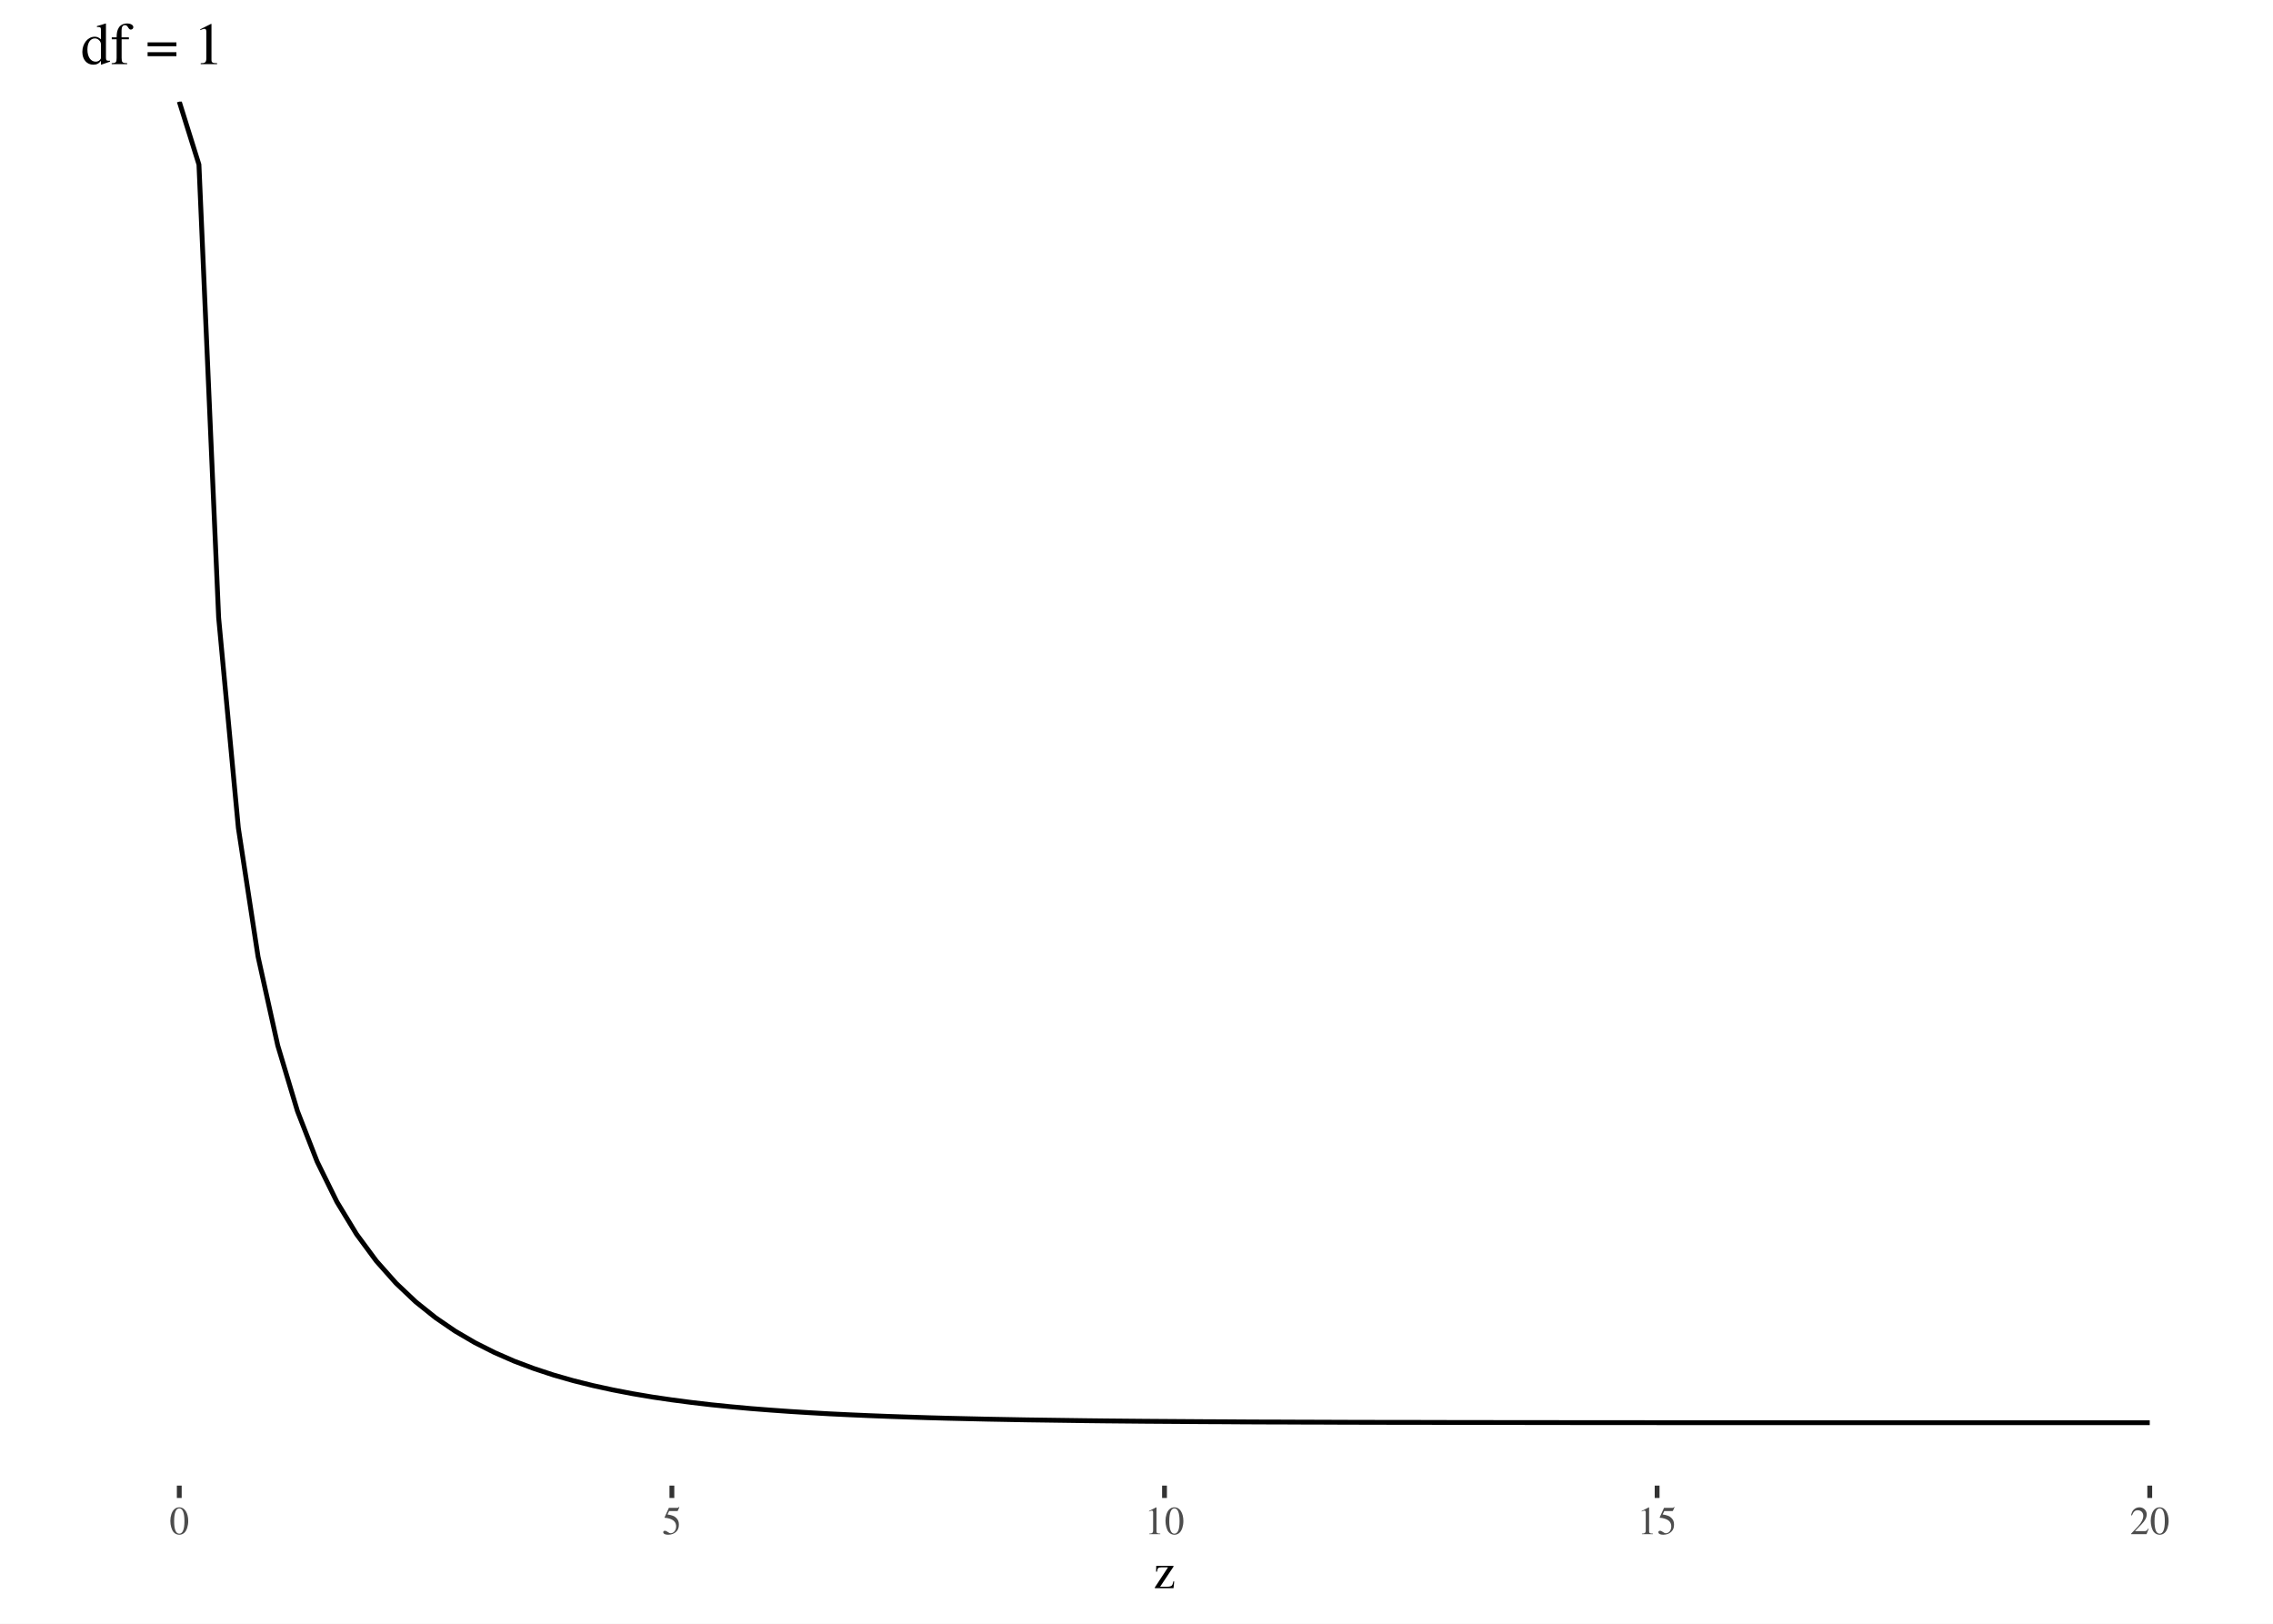
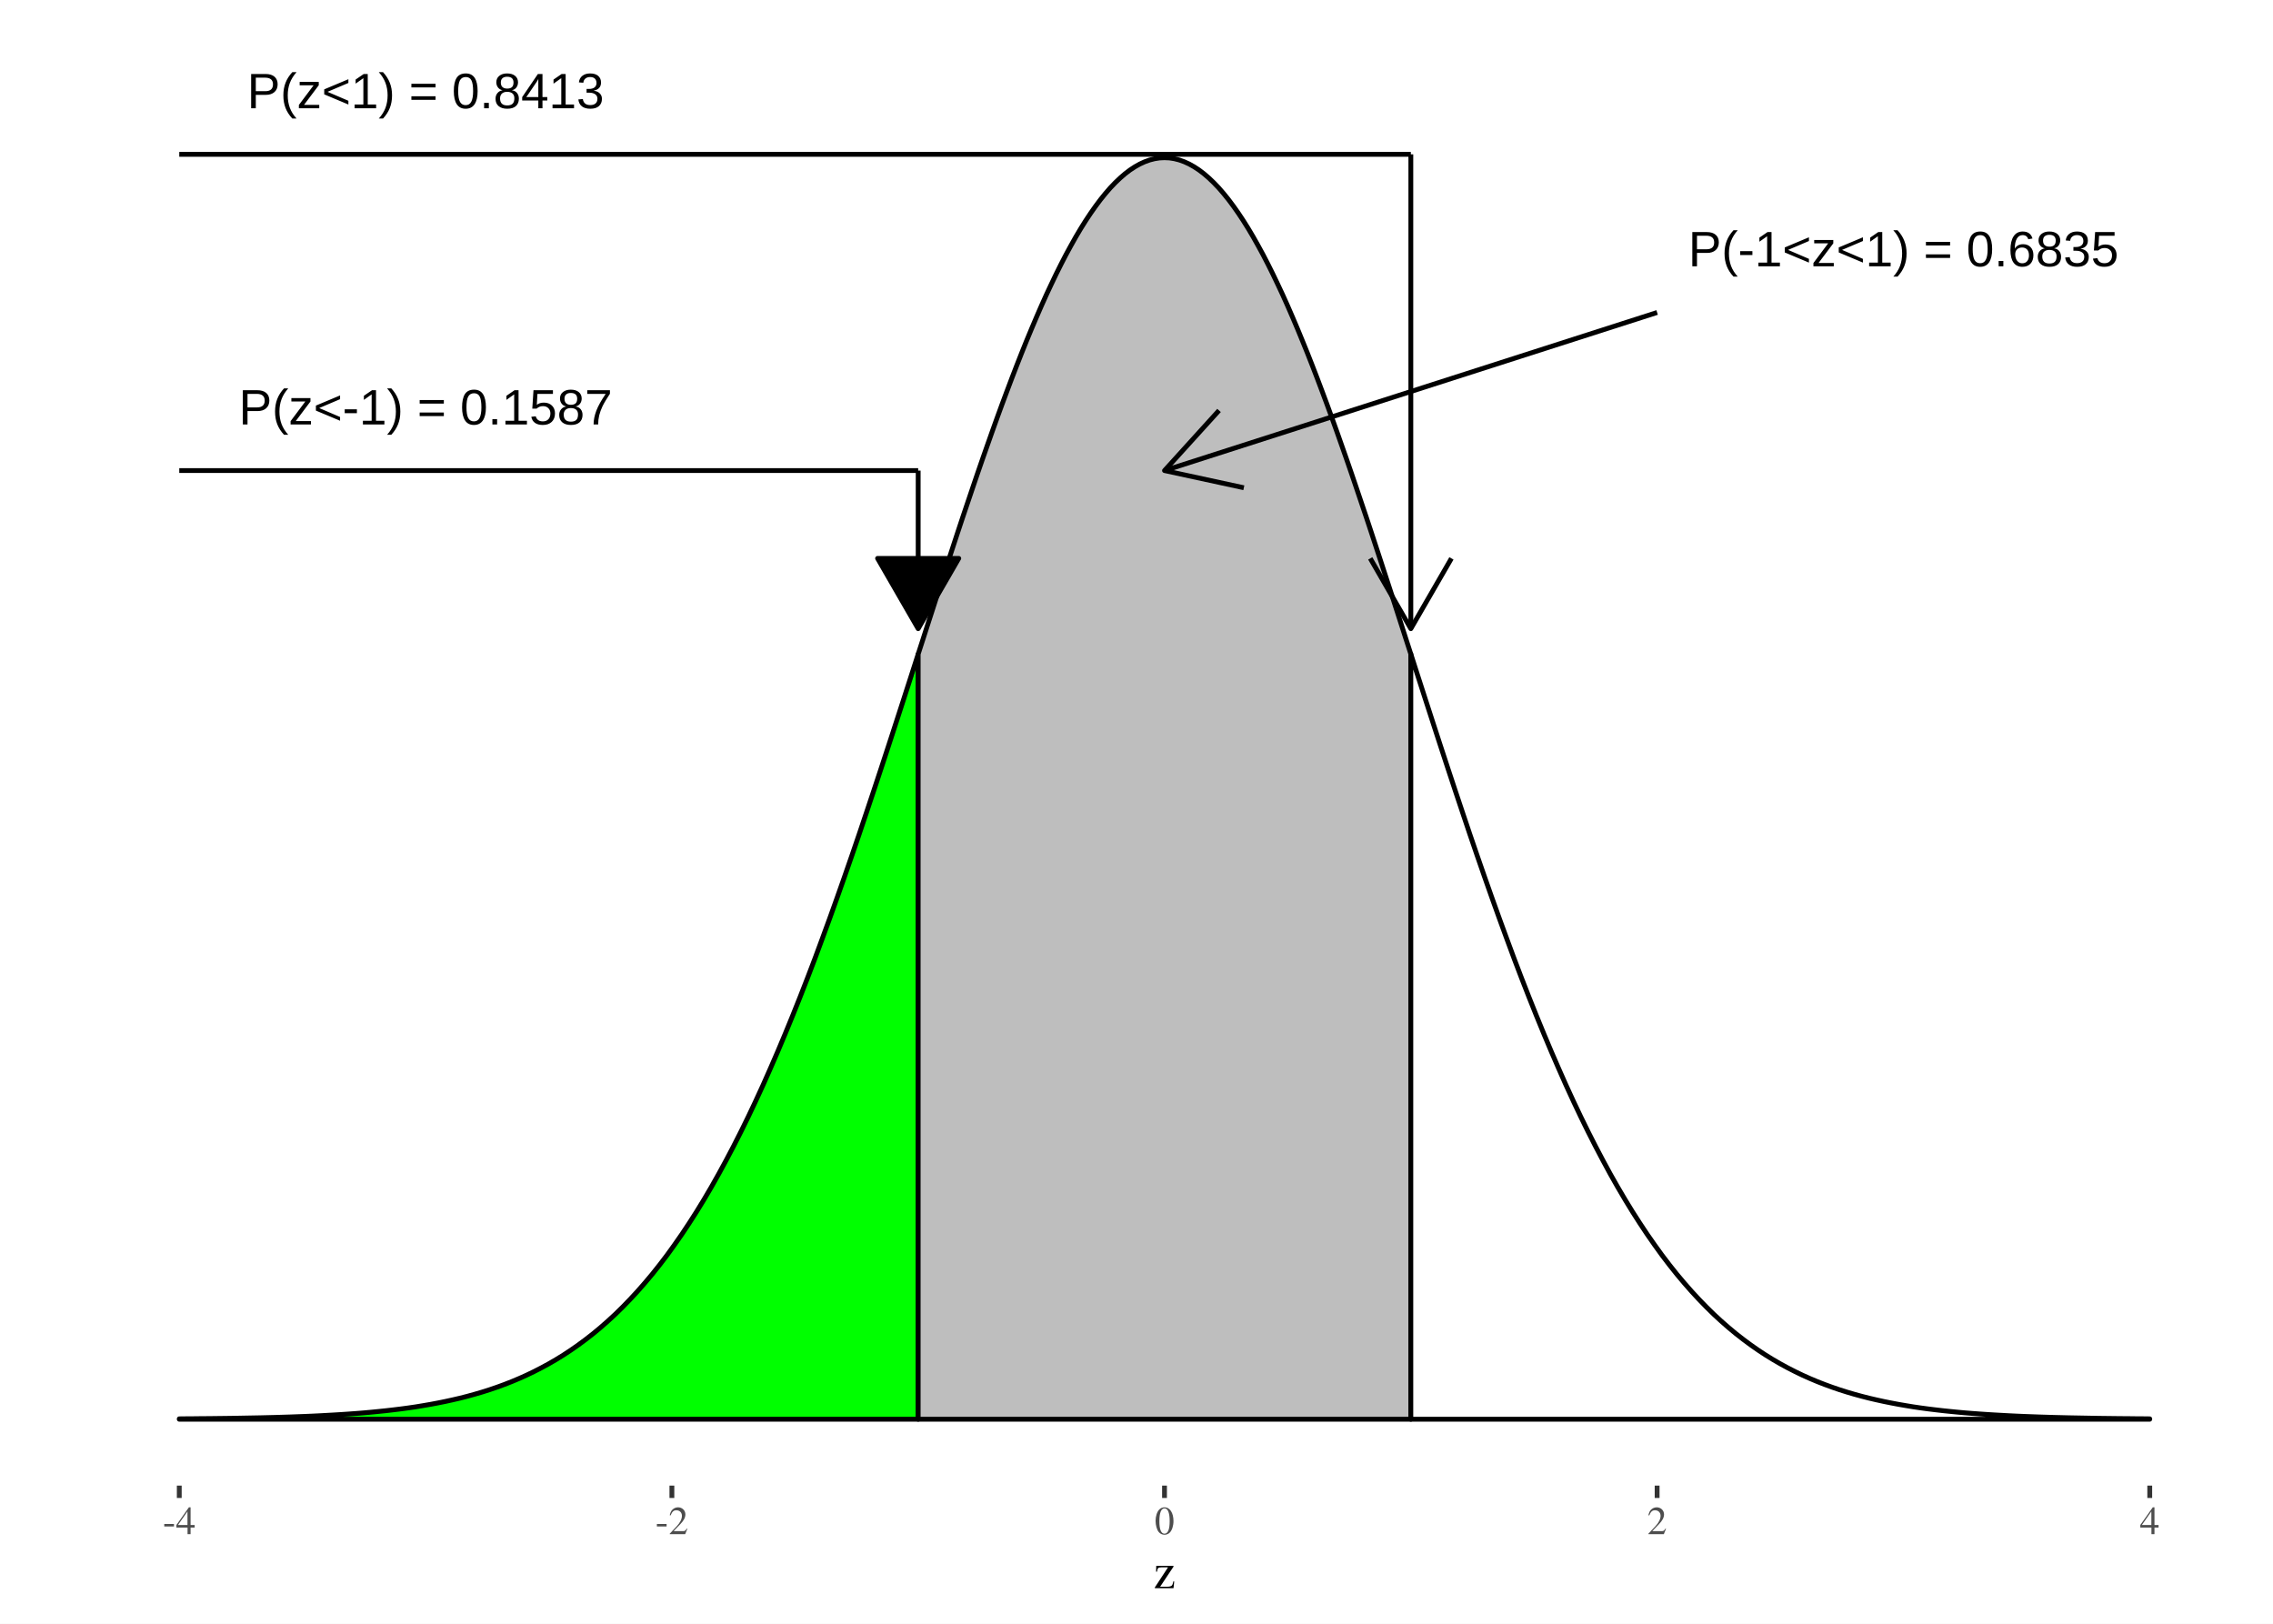
<svg xmlns="http://www.w3.org/2000/svg" viewBox="0 0 504.00 360.00">
  <defs>
    <style type="text/css">
    line, polyline, polygon, path, rect, circle {
      fill: none;
      stroke: #000000;
      stroke-linecap: round;
      stroke-linejoin: round;
      stroke-miterlimit: 10.00;
    }
  </style>
  </defs>
  <rect width="100%" height="100%" style="stroke: none; fill: #FFFFFF;" />
  <defs>
-     <clipPath id="cpMTcuOTB8NDk4LjUyfDMyOS4zOHwyMi41Mw==">
-       <rect x="17.90" y="22.53" width="480.62" height="306.85" />
+     <clipPath id="cpMTcuOTB8NDk4LjUyfDMyOS4zOHw1LjQ4">
+       <rect x="17.90" y="5.48" width="480.62" height="323.90" />
    </clipPath>
  </defs>
-   <polyline points="39.75,22.53 44.11,36.48 48.48,136.95 52.85,183.57 57.22,212.11 61.59,231.81 65.96,246.36 70.33,257.57 74.70,266.46 79.07,273.65 83.44,279.57 87.81,284.49 92.18,288.63 96.55,292.13 100.92,295.12 105.28,297.67 109.65,299.87 114.02,301.78 118.39,303.42 122.76,304.86 127.13,306.11 131.50,307.20 135.87,308.15 140.24,308.99 144.61,309.73 148.98,310.37 153.35,310.94 157.72,311.45 162.09,311.89 166.45,312.29 170.82,312.63 175.19,312.94 179.56,313.21 183.93,313.46 188.30,313.67 192.67,313.86 197.04,314.03 201.41,314.18 205.78,314.32 210.15,314.44 214.52,314.54 218.89,314.64 223.26,314.72 227.62,314.80 231.99,314.86 236.36,314.92 240.73,314.98 245.10,315.03 249.47,315.07 253.84,315.11 258.21,315.14 262.58,315.17 266.95,315.20 271.32,315.22 275.69,315.25 280.06,315.27 284.43,315.28 288.79,315.30 293.16,315.31 297.53,315.33 301.90,315.34 306.27,315.35 310.64,315.36 315.01,315.36 319.38,315.37 323.75,315.38 328.12,315.38 332.49,315.39 336.86,315.39 341.23,315.40 345.60,315.40 349.96,315.41 354.33,315.41 358.70,315.41 363.07,315.41 367.44,315.42 371.81,315.42 376.18,315.42 380.55,315.42 384.92,315.42 389.29,315.42 393.66,315.42 398.03,315.43 402.40,315.43 406.77,315.43 411.13,315.43 415.50,315.43 419.87,315.43 424.24,315.43 428.61,315.43 432.98,315.43 437.35,315.43 441.72,315.43 446.09,315.43 450.46,315.43 454.83,315.43 459.20,315.43 463.57,315.43 467.94,315.43 472.30,315.43 476.67,315.43 " style="stroke-width: 1.07; stroke-linecap: butt;" clip-path="url(#cpMTcuOTB8NDk4LjUyfDMyOS4zOHwyMi41Mw==)" />
+   <polygon points="39.75,314.57 41.38,314.55 43.02,314.54 44.66,314.52 46.30,314.51 47.94,314.49 49.58,314.47 51.21,314.45 52.85,314.42 54.49,314.39 56.13,314.36 57.77,314.33 59.41,314.29 61.05,314.25 62.68,314.20 64.32,314.15 65.96,314.09 67.60,314.03 69.24,313.96 70.88,313.88 72.52,313.79 74.15,313.70 75.79,313.60 77.43,313.49 79.07,313.37 80.71,313.24 82.35,313.09 83.98,312.93 85.62,312.76 87.26,312.57 88.90,312.37 90.54,312.15 92.18,311.91 93.82,311.64 95.45,311.36 97.09,311.05 98.73,310.72 100.37,310.36 102.01,309.98 103.65,309.56 105.28,309.11 106.92,308.63 108.56,308.11 110.20,307.55 111.84,306.95 113.48,306.31 115.12,305.62 116.75,304.89 118.39,304.10 120.03,303.26 121.67,302.37 123.31,301.42 124.95,300.41 126.59,299.33 128.22,298.19 129.86,296.98 131.50,295.70 133.14,294.34 134.78,292.90 136.42,291.39 138.05,289.79 139.69,288.10 141.33,286.33 142.97,284.46 144.61,282.51 146.25,280.45 147.89,278.30 149.52,276.04 151.16,273.69 152.80,271.22 154.44,268.66 156.08,265.98 157.72,263.19 159.35,260.30 160.99,257.29 162.63,254.17 164.27,250.94 165.91,247.60 167.55,244.14 169.19,240.57 170.82,236.89 172.46,233.11 174.10,229.21 175.74,225.21 177.38,221.11 179.02,216.91 180.66,212.61 182.29,208.21 183.93,203.73 185.57,199.16 187.21,194.51 188.85,189.79 190.49,185.00 192.12,180.15 193.76,175.24 195.40,170.28 197.04,165.28 198.68,160.24 200.32,155.18 201.96,150.10 203.59,145.02 203.59,314.66 201.96,314.66 200.32,314.66 198.68,314.66 197.04,314.66 195.40,314.66 193.76,314.66 192.12,314.66 190.49,314.66 188.85,314.66 187.21,314.66 185.57,314.66 183.93,314.66 182.29,314.66 180.66,314.66 179.02,314.66 177.38,314.66 175.74,314.66 174.10,314.66 172.46,314.66 170.82,314.66 169.19,314.66 167.55,314.66 165.91,314.66 164.27,314.66 162.63,314.66 160.99,314.66 159.35,314.66 157.72,314.66 156.08,314.66 154.44,314.66 152.80,314.66 151.16,314.66 149.52,314.66 147.89,314.66 146.25,314.66 144.61,314.66 142.97,314.66 141.33,314.66 139.69,314.66 138.05,314.66 136.42,314.66 134.78,314.66 133.14,314.66 131.50,314.66 129.86,314.66 128.22,314.66 126.59,314.66 124.95,314.66 123.31,314.66 121.67,314.66 120.03,314.66 118.39,314.66 116.75,314.66 115.12,314.66 113.48,314.66 111.84,314.66 110.20,314.66 108.56,314.66 106.92,314.66 105.28,314.66 103.65,314.66 102.01,314.66 100.37,314.66 98.73,314.66 97.09,314.66 95.45,314.66 93.82,314.66 92.18,314.66 90.54,314.66 88.90,314.66 87.26,314.66 85.62,314.66 83.98,314.66 82.35,314.66 80.71,314.66 79.07,314.66 77.43,314.66 75.79,314.66 74.15,314.66 72.52,314.66 70.88,314.66 69.24,314.66 67.60,314.66 65.96,314.66 64.32,314.66 62.68,314.66 61.05,314.66 59.41,314.66 57.77,314.66 56.13,314.66 54.49,314.66 52.85,314.66 51.21,314.66 49.58,314.66 47.94,314.66 46.30,314.66 44.66,314.66 43.02,314.66 41.38,314.66 39.75,314.66 " style="stroke-width: 1.07; fill: #00FF00;" clip-path="url(#cpMTcuOTB8NDk4LjUyfDMyOS4zOHw1LjQ4)" />
+   <polygon points="203.59,145.02 204.69,141.62 205.78,138.23 206.87,134.85 207.96,131.47 209.06,128.11 210.15,124.76 211.24,121.43 212.33,118.11 213.42,114.82 214.52,111.56 215.61,108.33 216.70,105.12 217.79,101.96 218.89,98.83 219.98,95.74 221.07,92.70 222.16,89.71 223.26,86.76 224.35,83.87 225.44,81.04 226.53,78.27 227.62,75.56 228.72,72.91 229.81,70.34 230.90,67.83 231.99,65.40 233.09,63.05 234.18,60.77 235.27,58.58 236.36,56.47 237.46,54.45 238.55,52.51 239.64,50.67 240.73,48.93 241.83,47.27 242.92,45.72 244.01,44.26 245.10,42.91 246.19,41.65 247.29,40.50 248.38,39.46 249.47,38.52 250.56,37.69 251.66,36.97 252.75,36.36 253.84,35.86 254.93,35.47 256.03,35.19 257.12,35.02 258.21,34.97 259.30,35.02 260.39,35.19 261.49,35.47 262.58,35.86 263.67,36.36 264.76,36.97 265.86,37.69 266.95,38.52 268.04,39.46 269.13,40.50 270.23,41.65 271.32,42.91 272.41,44.26 273.50,45.72 274.59,47.27 275.69,48.93 276.78,50.67 277.87,52.51 278.96,54.45 280.06,56.47 281.15,58.58 282.24,60.77 283.33,63.05 284.43,65.40 285.52,67.83 286.61,70.34 287.70,72.91 288.79,75.56 289.89,78.27 290.98,81.04 292.07,83.87 293.16,86.76 294.26,89.71 295.35,92.70 296.44,95.74 297.53,98.83 298.63,101.96 299.72,105.12 300.81,108.33 301.90,111.56 303.00,114.82 304.09,118.11 305.18,121.43 306.27,124.76 307.36,128.11 308.46,131.47 309.55,134.85 310.64,138.23 311.73,141.62 312.83,145.02 312.83,314.66 311.73,314.66 310.64,314.66 309.55,314.66 308.46,314.66 307.36,314.66 306.27,314.66 305.18,314.66 304.09,314.66 303.00,314.66 301.90,314.66 300.81,314.66 299.72,314.66 298.63,314.66 297.53,314.66 296.44,314.66 295.35,314.66 294.26,314.66 293.16,314.66 292.07,314.66 290.98,314.66 289.89,314.66 288.79,314.66 287.70,314.66 286.61,314.66 285.52,314.66 284.43,314.66 283.33,314.66 282.24,314.66 281.15,314.66 280.06,314.66 278.96,314.66 277.87,314.66 276.78,314.66 275.69,314.66 274.59,314.66 273.50,314.66 272.41,314.66 271.32,314.66 270.23,314.66 269.13,314.66 268.04,314.66 266.95,314.66 265.86,314.66 264.76,314.66 263.67,314.66 262.58,314.66 261.49,314.66 260.39,314.66 259.30,314.66 258.21,314.66 257.12,314.66 256.03,314.66 254.93,314.66 253.84,314.66 252.75,314.66 251.66,314.66 250.56,314.66 249.47,314.66 248.38,314.66 247.29,314.66 246.19,314.66 245.10,314.66 244.01,314.66 242.92,314.66 241.83,314.66 240.73,314.66 239.64,314.66 238.55,314.66 237.46,314.66 236.36,314.66 235.27,314.66 234.18,314.66 233.09,314.66 231.99,314.66 230.90,314.66 229.81,314.66 228.72,314.66 227.62,314.66 226.53,314.66 225.44,314.66 224.35,314.66 223.26,314.66 222.16,314.66 221.07,314.66 219.98,314.66 218.89,314.66 217.79,314.66 216.70,314.66 215.61,314.66 214.52,314.66 213.42,314.66 212.33,314.66 211.24,314.66 210.15,314.66 209.06,314.66 207.96,314.66 206.87,314.66 205.78,314.66 204.69,314.66 203.59,314.66 " style="stroke-width: 1.07; fill: #BEBEBE;" clip-path="url(#cpMTcuOTB8NDk4LjUyfDMyOS4zOHw1LjQ4)" />
+   <polygon points="312.83,145.02 314.46,150.10 316.10,155.18 317.74,160.24 319.38,165.28 321.02,170.28 322.66,175.24 324.30,180.15 325.93,185.00 327.57,189.79 329.21,194.51 330.85,199.16 332.49,203.73 334.13,208.21 335.76,212.61 337.40,216.91 339.04,221.11 340.68,225.21 342.32,229.21 343.96,233.11 345.60,236.89 347.23,240.57 348.87,244.14 350.51,247.60 352.15,250.94 353.79,254.17 355.43,257.29 357.06,260.30 358.70,263.19 360.34,265.98 361.98,268.66 363.62,271.22 365.26,273.69 366.90,276.04 368.53,278.30 370.17,280.45 371.81,282.51 373.45,284.46 375.09,286.33 376.73,288.10 378.37,289.79 380.00,291.39 381.64,292.90 383.28,294.34 384.92,295.70 386.56,296.98 388.20,298.19 389.83,299.33 391.47,300.41 393.11,301.42 394.75,302.37 396.39,303.26 398.03,304.10 399.67,304.89 401.30,305.62 402.94,306.31 404.58,306.95 406.22,307.55 407.86,308.11 409.50,308.63 411.13,309.11 412.77,309.56 414.41,309.98 416.05,310.36 417.69,310.72 419.33,311.05 420.97,311.36 422.60,311.64 424.24,311.91 425.88,312.15 427.52,312.37 429.16,312.57 430.80,312.76 432.44,312.93 434.07,313.09 435.71,313.24 437.35,313.37 438.99,313.49 440.63,313.60 442.27,313.70 443.90,313.79 445.54,313.88 447.18,313.96 448.82,314.03 450.46,314.09 452.10,314.15 453.74,314.20 455.37,314.25 457.01,314.29 458.65,314.33 460.29,314.36 461.93,314.39 463.57,314.42 465.20,314.45 466.84,314.47 468.48,314.49 470.12,314.51 471.76,314.52 473.40,314.54 475.04,314.55 476.67,314.57 476.67,314.66 475.04,314.66 473.40,314.66 471.76,314.66 470.12,314.66 468.48,314.66 466.84,314.66 465.20,314.66 463.57,314.66 461.93,314.66 460.29,314.66 458.65,314.66 457.01,314.66 455.37,314.66 453.74,314.66 452.10,314.66 450.46,314.66 448.82,314.66 447.18,314.66 445.54,314.66 443.90,314.66 442.27,314.66 440.63,314.66 438.99,314.66 437.35,314.66 435.71,314.66 434.07,314.66 432.44,314.66 430.80,314.66 429.16,314.66 427.52,314.66 425.88,314.66 424.24,314.66 422.60,314.66 420.97,314.66 419.33,314.66 417.69,314.66 416.05,314.66 414.41,314.66 412.77,314.66 411.13,314.66 409.50,314.66 407.86,314.66 406.22,314.66 404.58,314.66 402.94,314.66 401.30,314.66 399.67,314.66 398.03,314.66 396.39,314.66 394.75,314.66 393.11,314.66 391.47,314.66 389.83,314.66 388.20,314.66 386.56,314.66 384.92,314.66 383.28,314.66 381.64,314.66 380.00,314.66 378.37,314.66 376.73,314.66 375.09,314.66 373.45,314.66 371.81,314.66 370.17,314.66 368.53,314.66 366.90,314.66 365.26,314.66 363.62,314.66 361.98,314.66 360.34,314.66 358.70,314.66 357.06,314.66 355.43,314.66 353.79,314.66 352.15,314.66 350.51,314.66 348.87,314.66 347.23,314.66 345.60,314.66 343.96,314.66 342.32,314.66 340.68,314.66 339.04,314.66 337.40,314.66 335.76,314.66 334.13,314.66 332.49,314.66 330.85,314.66 329.21,314.66 327.57,314.66 325.93,314.66 324.30,314.66 322.66,314.66 321.02,314.66 319.38,314.66 317.74,314.66 316.10,314.66 314.46,314.66 312.83,314.66 " style="stroke-width: 1.07; fill: #FFFFFF;" clip-path="url(#cpMTcuOTB8NDk4LjUyfDMyOS4zOHw1LjQ4)" />
+   <line x1="39.75" y1="104.33" x2="203.59" y2="104.33" style="stroke-width: 1.07; stroke-linecap: butt;" clip-path="url(#cpMTcuOTB8NDk4LjUyfDMyOS4zOHw1LjQ4)" />
+   <g clip-path="url(#cpMTcuOTB8NDk4LjUyfDMyOS4zOHw1LjQ4)">
+     <text x="52.94" y="94.11" style="font-size: 11.04px; font-family: Arimo;" textLength="82.85px" lengthAdjust="spacingAndGlyphs">P(z&lt;-1) = 0.1587</text>
+   </g>
+   <line x1="39.75" y1="34.22" x2="312.83" y2="34.22" style="stroke-width: 1.07; stroke-linecap: butt;" clip-path="url(#cpMTcuOTB8NDk4LjUyfDMyOS4zOHw1LjQ4)" />
+   <g clip-path="url(#cpMTcuOTB8NDk4LjUyfDMyOS4zOHw1LjQ4)">
+     <text x="54.78" y="24.00" style="font-size: 11.04px; font-family: Arimo;" textLength="79.17px" lengthAdjust="spacingAndGlyphs">P(z&lt;1) = 0.8413</text>
+   </g>
+   <line x1="203.59" y1="104.33" x2="203.59" y2="139.39" style="stroke-width: 1.07; stroke-linecap: butt;" clip-path="url(#cpMTcuOTB8NDk4LjUyfDMyOS4zOHw1LjQ4)" />
+   <polygon points="194.59,123.80 203.59,139.39 212.59,123.80 " style="stroke-width: 1.07; stroke-linecap: butt; fill: #000000;" clip-path="url(#cpMTcuOTB8NDk4LjUyfDMyOS4zOHw1LjQ4)" />
+   <line x1="312.83" y1="34.22" x2="312.83" y2="139.39" style="stroke-width: 1.07; stroke-linecap: butt;" clip-path="url(#cpMTcuOTB8NDk4LjUyfDMyOS4zOHw1LjQ4)" />
+   <polyline points="303.83,123.80 312.83,139.39 321.83,123.80 " style="stroke-width: 1.07; stroke-linecap: butt;" clip-path="url(#cpMTcuOTB8NDk4LjUyfDMyOS4zOHw1LjQ4)" />
+   <line x1="367.44" y1="69.28" x2="258.21" y2="104.33" style="stroke-width: 1.07; stroke-linecap: butt;" clip-path="url(#cpMTcuOTB8NDk4LjUyfDMyOS4zOHw1LjQ4)" />
+   <polyline points="270.30,91.00 258.21,104.33 275.80,108.14 " style="stroke-width: 1.07; stroke-linecap: butt;" clip-path="url(#cpMTcuOTB8NDk4LjUyfDMyOS4zOHw1LjQ4)" />
+   <g clip-path="url(#cpMTcuOTB8NDk4LjUyfDMyOS4zOHw1LjQ4)">
+     <text x="374.34" y="59.05" style="font-size: 11.04px; font-family: Arimo;" textLength="95.43px" lengthAdjust="spacingAndGlyphs">P(-1&lt;z&lt;1) = 0.6835</text>
+   </g>
  <defs>
    <clipPath id="cpMC4wMHw1MDQuMDB8MzYwLjAwfDAuMDA=">
      <rect x="0.00" y="0.00" width="504.00" height="360.00" />
    </clipPath>
  </defs>
  <polyline points="39.75,332.12 39.75,329.38 " style="stroke-width: 1.07; stroke: #333333; stroke-linecap: butt;" clip-path="url(#cpMC4wMHw1MDQuMDB8MzYwLjAwfDAuMDA=)" />
  <polyline points="148.98,332.12 148.98,329.38 " style="stroke-width: 1.07; stroke: #333333; stroke-linecap: butt;" clip-path="url(#cpMC4wMHw1MDQuMDB8MzYwLjAwfDAuMDA=)" />
  <polyline points="258.21,332.12 258.21,329.38 " style="stroke-width: 1.07; stroke: #333333; stroke-linecap: butt;" clip-path="url(#cpMC4wMHw1MDQuMDB8MzYwLjAwfDAuMDA=)" />
  <polyline points="367.44,332.12 367.44,329.38 " style="stroke-width: 1.07; stroke: #333333; stroke-linecap: butt;" clip-path="url(#cpMC4wMHw1MDQuMDB8MzYwLjAwfDAuMDA=)" />
  <polyline points="476.67,332.12 476.67,329.38 " style="stroke-width: 1.07; stroke: #333333; stroke-linecap: butt;" clip-path="url(#cpMC4wMHw1MDQuMDB8MzYwLjAwfDAuMDA=)" />
  <g clip-path="url(#cpMC4wMHw1MDQuMDB8MzYwLjAwfDAuMDA=)">
-     <text x="37.55" y="340.14" style="font-size: 8.80px; fill: #4D4D4D; font-family: TeX Gyre Termes;" textLength="4.40px" lengthAdjust="spacingAndGlyphs">0</text>
+     <text x="36.08" y="340.14" style="font-size: 8.80px; fill: #4D4D4D; font-family: TeX Gyre Termes;" textLength="7.33px" lengthAdjust="spacingAndGlyphs">-4</text>
  </g>
  <g clip-path="url(#cpMC4wMHw1MDQuMDB8MzYwLjAwfDAuMDA=)">
-     <text x="146.78" y="340.14" style="font-size: 8.80px; fill: #4D4D4D; font-family: TeX Gyre Termes;" textLength="4.40px" lengthAdjust="spacingAndGlyphs">5</text>
+     <text x="145.31" y="340.14" style="font-size: 8.80px; fill: #4D4D4D; font-family: TeX Gyre Termes;" textLength="7.33px" lengthAdjust="spacingAndGlyphs">-2</text>
  </g>
  <g clip-path="url(#cpMC4wMHw1MDQuMDB8MzYwLjAwfDAuMDA=)">
-     <text x="253.81" y="340.14" style="font-size: 8.80px; fill: #4D4D4D; font-family: TeX Gyre Termes;" textLength="8.80px" lengthAdjust="spacingAndGlyphs">10</text>
+     <text x="256.01" y="340.14" style="font-size: 8.80px; fill: #4D4D4D; font-family: TeX Gyre Termes;" textLength="4.40px" lengthAdjust="spacingAndGlyphs">0</text>
  </g>
  <g clip-path="url(#cpMC4wMHw1MDQuMDB8MzYwLjAwfDAuMDA=)">
-     <text x="363.04" y="340.14" style="font-size: 8.80px; fill: #4D4D4D; font-family: TeX Gyre Termes;" textLength="8.80px" lengthAdjust="spacingAndGlyphs">15</text>
+     <text x="365.24" y="340.14" style="font-size: 8.80px; fill: #4D4D4D; font-family: TeX Gyre Termes;" textLength="4.40px" lengthAdjust="spacingAndGlyphs">2</text>
  </g>
  <g clip-path="url(#cpMC4wMHw1MDQuMDB8MzYwLjAwfDAuMDA=)">
-     <text x="472.27" y="340.14" style="font-size: 8.80px; fill: #4D4D4D; font-family: TeX Gyre Termes;" textLength="8.80px" lengthAdjust="spacingAndGlyphs">20</text>
+     <text x="474.47" y="340.14" style="font-size: 8.80px; fill: #4D4D4D; font-family: TeX Gyre Termes;" textLength="4.40px" lengthAdjust="spacingAndGlyphs">4</text>
  </g>
  <g clip-path="url(#cpMC4wMHw1MDQuMDB8MzYwLjAwfDAuMDA=)">
    <text x="255.77" y="352.12" style="font-size: 11.00px; font-family: TeX Gyre Termes;" textLength="4.88px" lengthAdjust="spacingAndGlyphs">z</text>
  </g>
-   <g clip-path="url(#cpMC4wMHw1MDQuMDB8MzYwLjAwfDAuMDA=)">
-     <text x="17.90" y="14.22" style="font-size: 13.20px; font-family: TeX Gyre Termes;" textLength="31.64px" lengthAdjust="spacingAndGlyphs">df = 1</text>
-   </g>
</svg>
